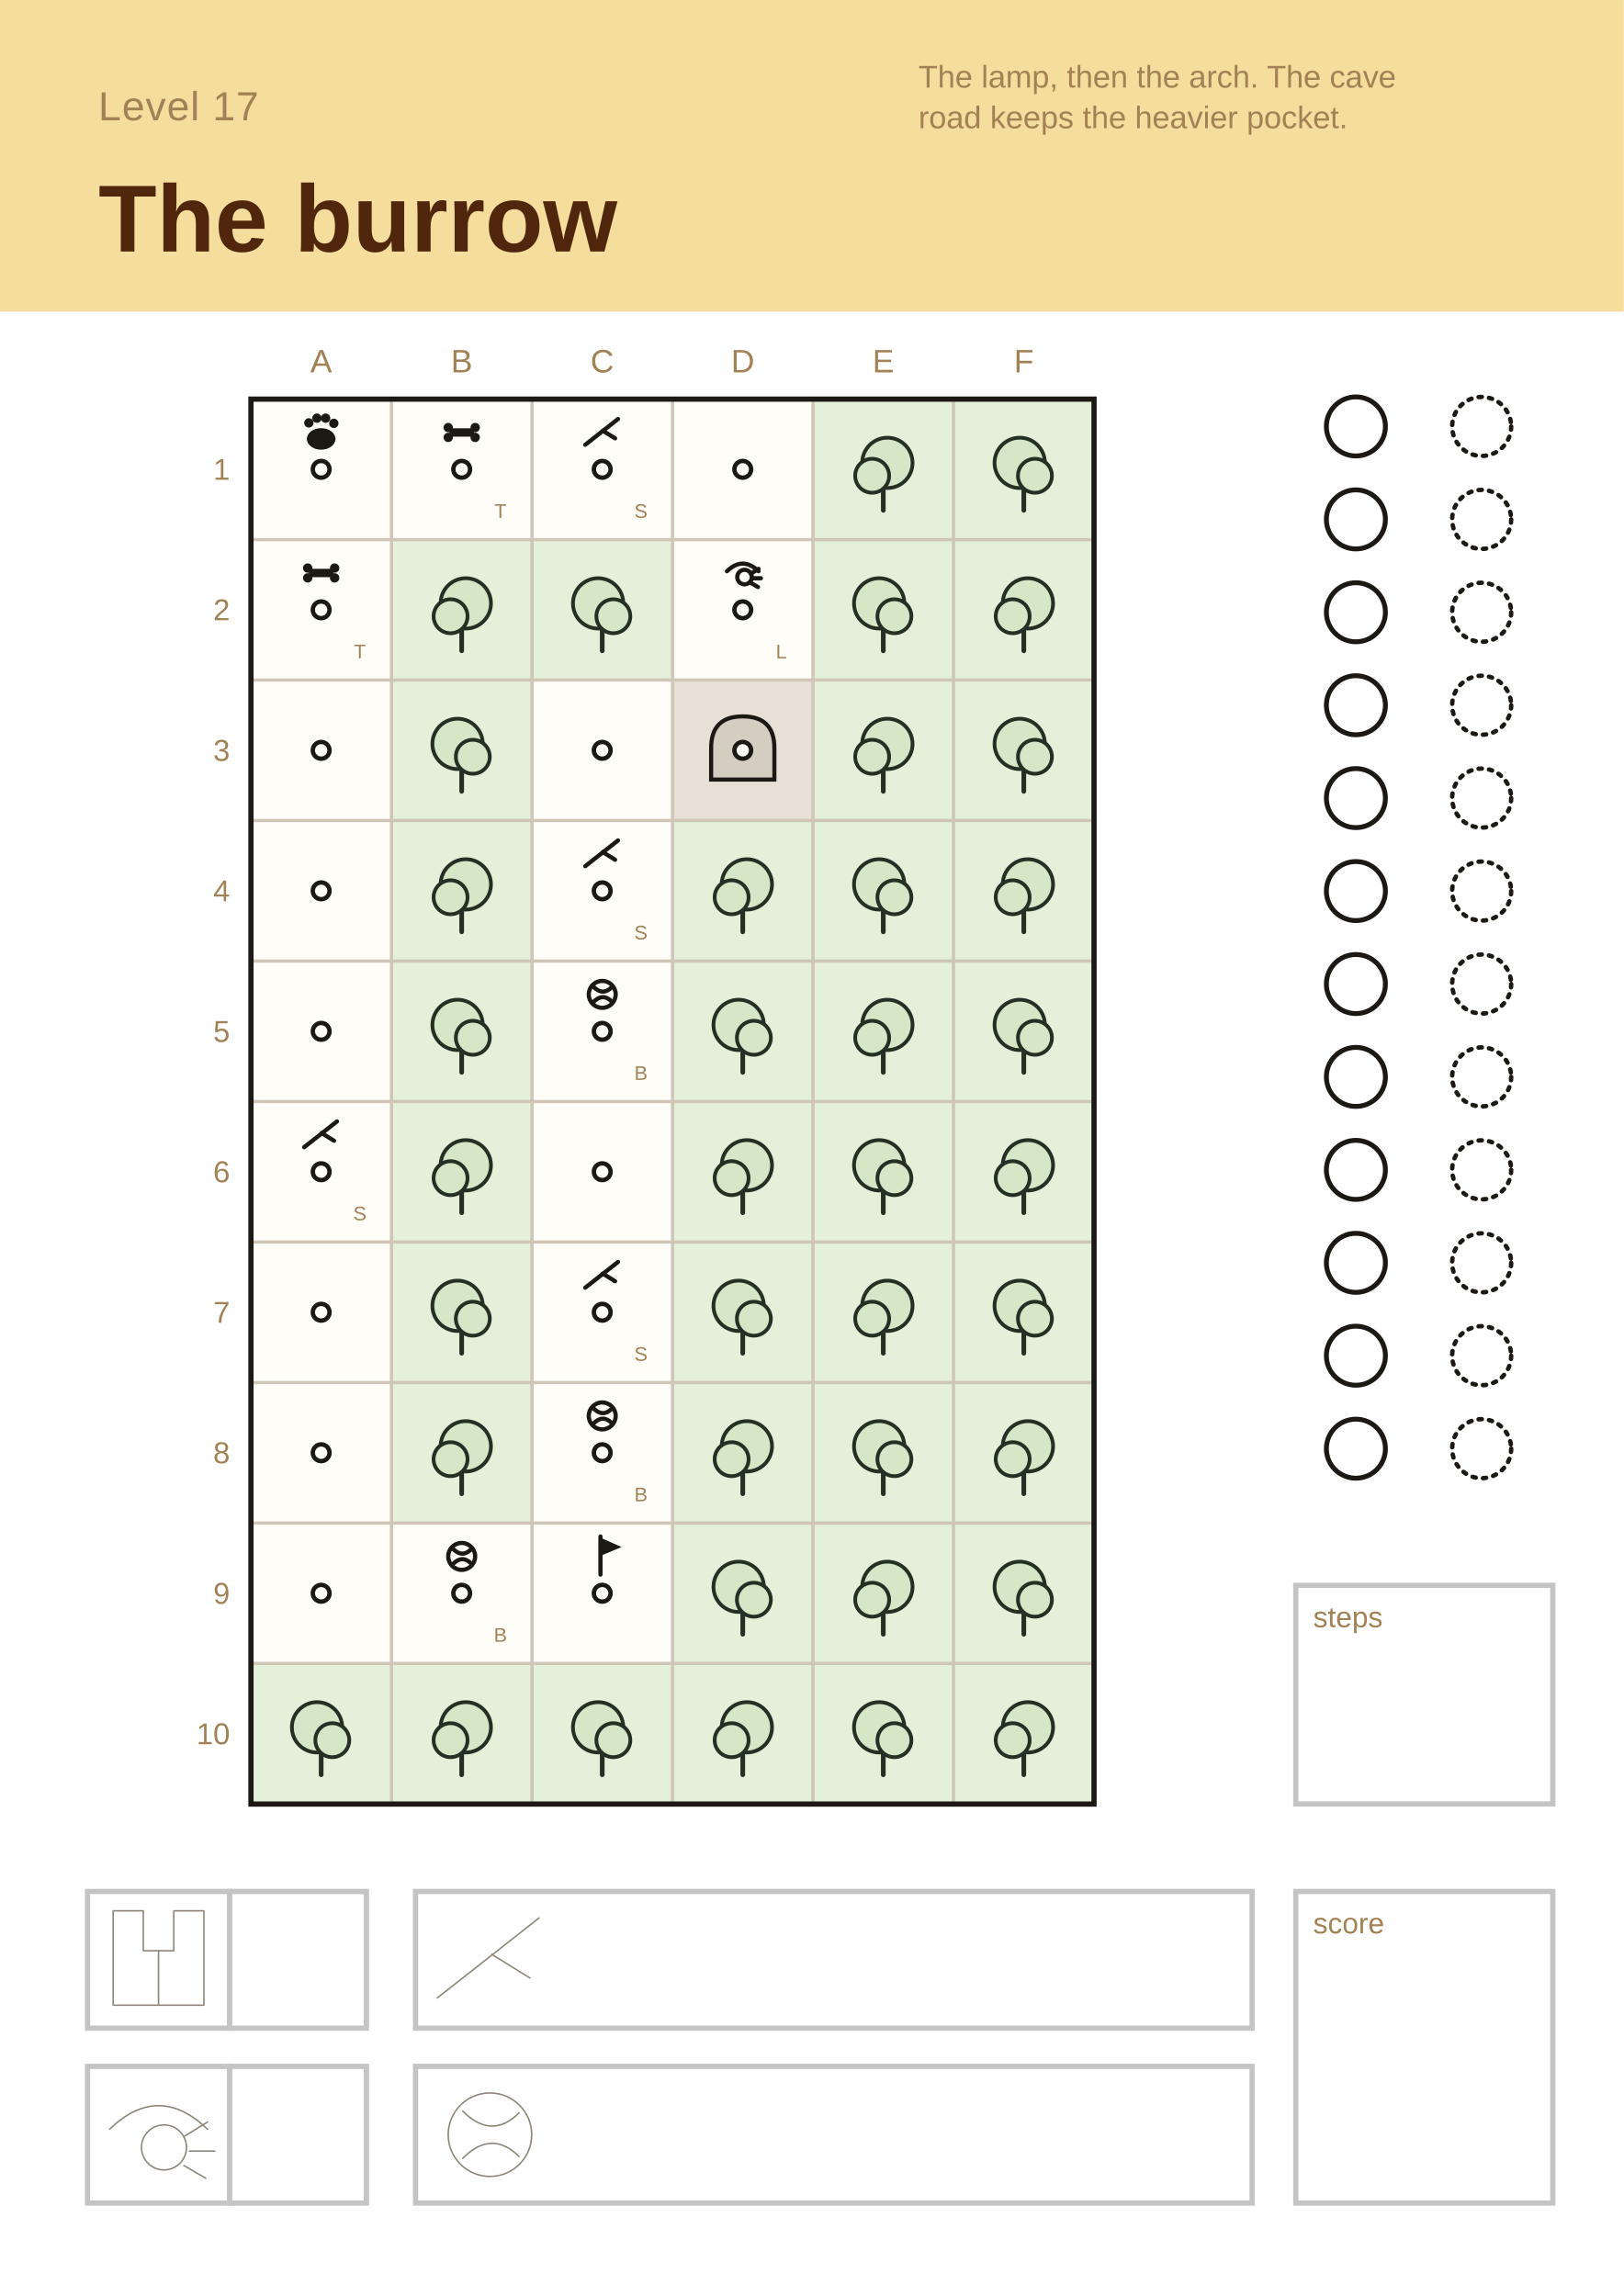
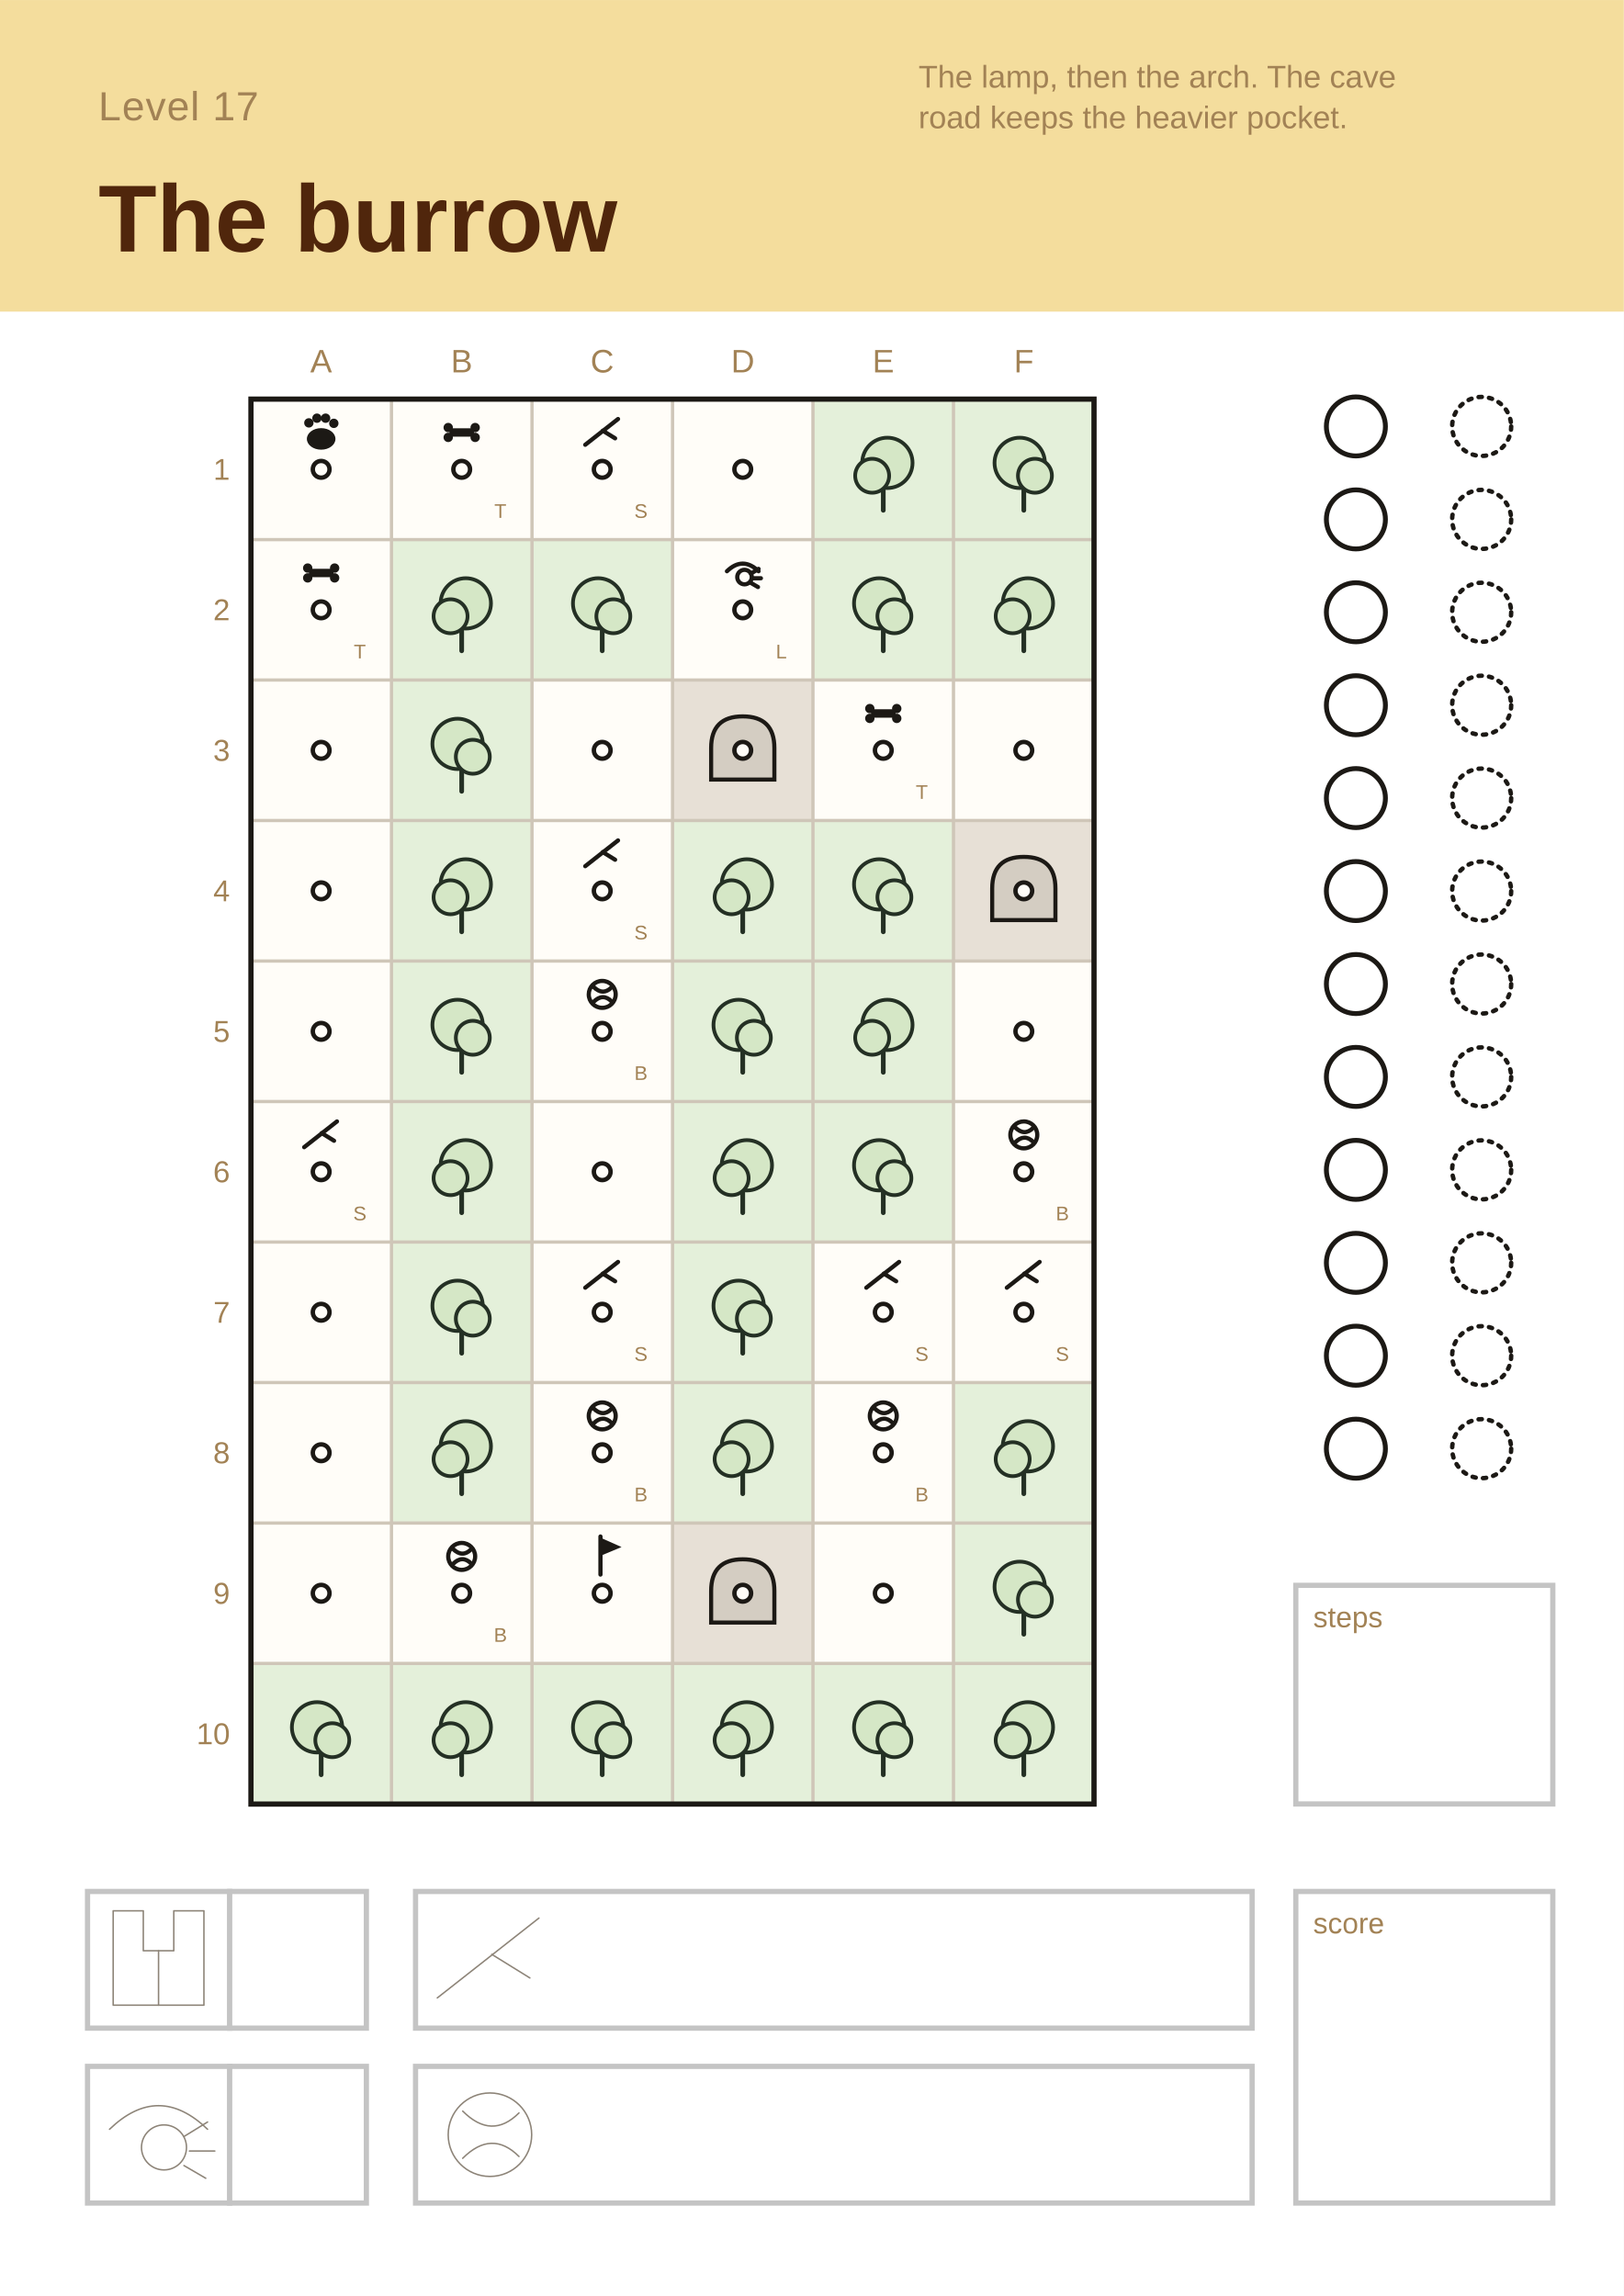
<svg xmlns="http://www.w3.org/2000/svg" width="5.5in" height="7.778in" viewBox="0 0 139.700 197.556">
  <style>
  text { font-family: "Segoe UI", "Helvetica Neue", Arial, sans-serif; }
  .ink { fill: #1c1915; }
  .title { fill: #50260c; }
  .label { fill: #a28255; }
  .paper { fill: #ffffff; }
  .header { fill: #f4dd9d; }
  .open { fill: #fffdf8; }
  .tree { fill: #e4f0da; }
  .canopy { fill: #d5e7c6; stroke: #243024; stroke-width: 0.32; }
  .trunk { stroke: #243024; stroke-width: 0.4; stroke-linecap: round; }
  .water { fill: #d5eaf2; }
  .wave { fill: none; stroke: #1d4c5c; stroke-width: 0.28; stroke-linecap: round; }
  .cave { fill: #e7e0d6; }
  .arch { fill: #d4cdc2; stroke: #1c1915; stroke-width: 0.35; }
  .cliff { stroke: #3a2c1e; stroke-linecap: round; }
  .gridline { fill: none; stroke: #cfc6b8; stroke-width: 0.28; }
  .frame { fill: none; stroke: #1c1915; stroke-width: 0.45; }
  .dot { fill: #fffdf8; stroke: #1c1915; stroke-width: 0.38; }
  .item { fill: none; stroke: #1c1915; stroke-width: 0.36; stroke-linecap: round; stroke-linejoin: round; }
  .item-fill { fill: #1c1915; stroke: none; }
  .answer-line { fill: none; stroke: #9c2f2f; stroke-width: 1.15; stroke-linecap: round; stroke-linejoin: round; }
  .answer-ink { fill: #9c2f2f; }
  .box { fill: #ffffff; stroke: #c4c4c4; stroke-width: 0.45; }
  .tally-tool .item { stroke: #8d8478; stroke-width: 0.48; vector-effect: non-scaling-stroke; }
  .circle { fill: #ffffff; stroke: #1c1915; stroke-width: 0.42; }
  .circle-dash { fill: #ffffff; stroke: #1c1915; stroke-width: 0.38; stroke-dasharray: 0.28 0.62; stroke-linecap: round; }
</style>
  <rect class="paper" x="0" y="0" width="139.700" height="197.556" />
  <g id="header">
    <rect class="header" x="0" y="0" width="139.700" height="26.811" />
    <text class="label" x="8.47" y="10.35" font-size="3.5" letter-spacing="0.08">Level 17</text>
    <text class="label" x="79.02" y="7.53" font-size="2.7">The lamp, then the arch. The cave</text>
    <text class="label" x="79.02" y="11.03" font-size="2.7">road keeps the heavier pocket.</text>
    <text class="title" x="8.47" y="21.64" font-size="8.2" font-weight="700">The burrow</text>
  </g>
  <g id="grid">
    <rect class="open" x="21.59" y="34.34" width="12.09" height="12.09" />
    <rect class="open" x="33.68" y="34.34" width="12.09" height="12.09" />
    <rect class="open" x="45.77" y="34.34" width="12.09" height="12.09" />
    <rect class="open" x="57.86" y="34.34" width="12.09" height="12.09" />
    <rect class="tree" x="69.94" y="34.34" width="12.09" height="12.09" />
    <rect class="tree" x="82.03" y="34.34" width="12.09" height="12.09" />
    <rect class="open" x="21.59" y="46.43" width="12.09" height="12.09" />
    <rect class="tree" x="33.68" y="46.43" width="12.09" height="12.09" />
    <rect class="tree" x="45.77" y="46.43" width="12.09" height="12.09" />
    <rect class="open" x="57.86" y="46.43" width="12.09" height="12.09" />
    <rect class="tree" x="69.94" y="46.43" width="12.09" height="12.09" />
    <rect class="tree" x="82.03" y="46.43" width="12.09" height="12.09" />
    <rect class="open" x="21.59" y="58.51" width="12.09" height="12.09" />
    <rect class="tree" x="33.68" y="58.51" width="12.09" height="12.09" />
    <rect class="open" x="45.77" y="58.51" width="12.09" height="12.09" />
    <rect class="cave" x="57.86" y="58.51" width="12.09" height="12.09" />
-     <rect class="tree" x="69.94" y="58.51" width="12.09" height="12.09" />
-     <rect class="tree" x="82.03" y="58.51" width="12.09" height="12.09" />
+     <rect class="open" x="69.94" y="58.51" width="12.09" height="12.09" />
+     <rect class="open" x="82.03" y="58.51" width="12.09" height="12.09" />
    <rect class="open" x="21.59" y="70.60" width="12.09" height="12.09" />
    <rect class="tree" x="33.68" y="70.60" width="12.09" height="12.09" />
    <rect class="open" x="45.77" y="70.60" width="12.09" height="12.09" />
    <rect class="tree" x="57.86" y="70.60" width="12.09" height="12.09" />
    <rect class="tree" x="69.94" y="70.60" width="12.09" height="12.09" />
-     <rect class="tree" x="82.03" y="70.60" width="12.09" height="12.09" />
+     <rect class="cave" x="82.03" y="70.60" width="12.09" height="12.09" />
    <rect class="open" x="21.59" y="82.69" width="12.09" height="12.09" />
    <rect class="tree" x="33.68" y="82.69" width="12.09" height="12.09" />
    <rect class="open" x="45.77" y="82.69" width="12.09" height="12.09" />
    <rect class="tree" x="57.86" y="82.69" width="12.09" height="12.09" />
    <rect class="tree" x="69.94" y="82.69" width="12.09" height="12.09" />
-     <rect class="tree" x="82.03" y="82.69" width="12.09" height="12.09" />
+     <rect class="open" x="82.03" y="82.69" width="12.09" height="12.09" />
    <rect class="open" x="21.59" y="94.78" width="12.09" height="12.09" />
    <rect class="tree" x="33.68" y="94.78" width="12.09" height="12.09" />
    <rect class="open" x="45.77" y="94.78" width="12.09" height="12.09" />
    <rect class="tree" x="57.86" y="94.78" width="12.09" height="12.09" />
    <rect class="tree" x="69.94" y="94.78" width="12.09" height="12.09" />
-     <rect class="tree" x="82.03" y="94.78" width="12.09" height="12.09" />
+     <rect class="open" x="82.03" y="94.78" width="12.09" height="12.09" />
    <rect class="open" x="21.59" y="106.87" width="12.09" height="12.09" />
    <rect class="tree" x="33.68" y="106.87" width="12.09" height="12.09" />
    <rect class="open" x="45.77" y="106.87" width="12.09" height="12.09" />
    <rect class="tree" x="57.86" y="106.87" width="12.09" height="12.09" />
-     <rect class="tree" x="69.94" y="106.87" width="12.09" height="12.09" />
-     <rect class="tree" x="82.03" y="106.87" width="12.09" height="12.09" />
+     <rect class="open" x="69.94" y="106.87" width="12.09" height="12.09" />
+     <rect class="open" x="82.03" y="106.87" width="12.09" height="12.09" />
    <rect class="open" x="21.59" y="118.96" width="12.09" height="12.09" />
    <rect class="tree" x="33.68" y="118.96" width="12.09" height="12.09" />
    <rect class="open" x="45.77" y="118.96" width="12.09" height="12.09" />
    <rect class="tree" x="57.86" y="118.96" width="12.09" height="12.09" />
-     <rect class="tree" x="69.94" y="118.96" width="12.09" height="12.09" />
+     <rect class="open" x="69.94" y="118.96" width="12.09" height="12.09" />
    <rect class="tree" x="82.03" y="118.96" width="12.09" height="12.09" />
    <rect class="open" x="21.59" y="131.05" width="12.09" height="12.09" />
    <rect class="open" x="33.68" y="131.05" width="12.09" height="12.09" />
    <rect class="open" x="45.77" y="131.05" width="12.09" height="12.09" />
-     <rect class="tree" x="57.86" y="131.05" width="12.09" height="12.09" />
-     <rect class="tree" x="69.94" y="131.05" width="12.09" height="12.09" />
+     <rect class="cave" x="57.86" y="131.05" width="12.09" height="12.09" />
+     <rect class="open" x="69.94" y="131.05" width="12.09" height="12.09" />
    <rect class="tree" x="82.03" y="131.05" width="12.09" height="12.09" />
    <rect class="tree" x="21.59" y="143.13" width="12.09" height="12.09" />
    <rect class="tree" x="33.68" y="143.13" width="12.09" height="12.09" />
    <rect class="tree" x="45.77" y="143.13" width="12.09" height="12.09" />
    <rect class="tree" x="57.86" y="143.13" width="12.09" height="12.09" />
    <rect class="tree" x="69.94" y="143.13" width="12.09" height="12.09" />
    <rect class="tree" x="82.03" y="143.13" width="12.09" height="12.09" />
    <line class="gridline" x1="21.59" y1="34.34" x2="94.12" y2="34.34" />
    <line class="gridline" x1="21.59" y1="46.43" x2="94.12" y2="46.43" />
    <line class="gridline" x1="21.59" y1="58.51" x2="94.12" y2="58.51" />
    <line class="gridline" x1="21.59" y1="70.60" x2="94.12" y2="70.60" />
    <line class="gridline" x1="21.59" y1="82.69" x2="94.12" y2="82.69" />
    <line class="gridline" x1="21.59" y1="94.78" x2="94.12" y2="94.78" />
    <line class="gridline" x1="21.59" y1="106.87" x2="94.12" y2="106.87" />
    <line class="gridline" x1="21.59" y1="118.96" x2="94.12" y2="118.96" />
    <line class="gridline" x1="21.59" y1="131.05" x2="94.12" y2="131.05" />
    <line class="gridline" x1="21.59" y1="143.13" x2="94.12" y2="143.13" />
    <line class="gridline" x1="21.59" y1="155.22" x2="94.12" y2="155.22" />
    <line class="gridline" x1="21.59" y1="34.34" x2="21.59" y2="155.22" />
    <line class="gridline" x1="33.68" y1="34.34" x2="33.68" y2="155.22" />
    <line class="gridline" x1="45.77" y1="34.34" x2="45.77" y2="155.22" />
    <line class="gridline" x1="57.86" y1="34.34" x2="57.86" y2="155.22" />
    <line class="gridline" x1="69.94" y1="34.34" x2="69.94" y2="155.22" />
    <line class="gridline" x1="82.03" y1="34.34" x2="82.03" y2="155.22" />
    <line class="gridline" x1="94.12" y1="34.34" x2="94.12" y2="155.22" />
    <rect class="frame" x="21.59" y="34.34" width="72.53" height="120.89" />
    <text class="label" x="27.63" y="32.04" font-size="2.8" text-anchor="middle">A</text>
    <text class="label" x="39.72" y="32.04" font-size="2.8" text-anchor="middle">B</text>
    <text class="label" x="51.81" y="32.04" font-size="2.8" text-anchor="middle">C</text>
    <text class="label" x="63.90" y="32.04" font-size="2.8" text-anchor="middle">D</text>
    <text class="label" x="75.99" y="32.04" font-size="2.8" text-anchor="middle">E</text>
    <text class="label" x="88.08" y="32.04" font-size="2.8" text-anchor="middle">F</text>
    <text class="label" x="19.79" y="41.28" font-size="2.6" text-anchor="end">1</text>
    <text class="label" x="19.79" y="53.37" font-size="2.6" text-anchor="end">2</text>
    <text class="label" x="19.79" y="65.46" font-size="2.6" text-anchor="end">3</text>
    <text class="label" x="19.79" y="77.55" font-size="2.6" text-anchor="end">4</text>
    <text class="label" x="19.79" y="89.64" font-size="2.6" text-anchor="end">5</text>
    <text class="label" x="19.79" y="101.72" font-size="2.6" text-anchor="end">6</text>
    <text class="label" x="19.79" y="113.81" font-size="2.6" text-anchor="end">7</text>
    <text class="label" x="19.79" y="125.90" font-size="2.6" text-anchor="end">8</text>
    <text class="label" x="19.79" y="137.99" font-size="2.6" text-anchor="end">9</text>
    <text class="label" x="19.79" y="150.08" font-size="2.6" text-anchor="end">10</text>
  </g>
  <g id="terrain">
    <g id="tree-E1" transform="translate(75.99,40.38)">
      <g transform="scale(1.0074)">
        <line class="trunk" x1="0" y1="0.9" x2="0" y2="3.5" />
        <circle class="canopy" cx="0.35" cy="-0.55" r="2.15" />
        <circle class="canopy" cx="-0.95" cy="0.55" r="1.45" />
      </g>
    </g>
    <g id="tree-F1" transform="translate(88.08,40.38)">
      <g transform="scale(1.0074)">
        <line class="trunk" x1="0" y1="0.9" x2="0" y2="3.5" />
        <circle class="canopy" cx="-0.35" cy="-0.55" r="2.15" />
        <circle class="canopy" cx="0.95" cy="0.55" r="1.45" />
      </g>
    </g>
    <g id="tree-B2" transform="translate(39.72,52.47)">
      <g transform="scale(1.0074)">
        <line class="trunk" x1="0" y1="0.9" x2="0" y2="3.5" />
        <circle class="canopy" cx="0.35" cy="-0.55" r="2.15" />
        <circle class="canopy" cx="-0.95" cy="0.55" r="1.45" />
      </g>
    </g>
    <g id="tree-C2" transform="translate(51.81,52.47)">
      <g transform="scale(1.0074)">
        <line class="trunk" x1="0" y1="0.9" x2="0" y2="3.5" />
        <circle class="canopy" cx="-0.35" cy="-0.55" r="2.15" />
        <circle class="canopy" cx="0.95" cy="0.55" r="1.45" />
      </g>
    </g>
    <g id="tree-E2" transform="translate(75.99,52.47)">
      <g transform="scale(1.0074)">
        <line class="trunk" x1="0" y1="0.9" x2="0" y2="3.5" />
        <circle class="canopy" cx="-0.35" cy="-0.55" r="2.15" />
        <circle class="canopy" cx="0.95" cy="0.55" r="1.45" />
      </g>
    </g>
    <g id="tree-F2" transform="translate(88.08,52.47)">
      <g transform="scale(1.0074)">
        <line class="trunk" x1="0" y1="0.9" x2="0" y2="3.5" />
        <circle class="canopy" cx="0.35" cy="-0.55" r="2.15" />
        <circle class="canopy" cx="-0.95" cy="0.55" r="1.45" />
      </g>
    </g>
    <g id="tree-B3" transform="translate(39.72,64.56)">
      <g transform="scale(1.0074)">
        <line class="trunk" x1="0" y1="0.9" x2="0" y2="3.5" />
        <circle class="canopy" cx="-0.35" cy="-0.55" r="2.15" />
        <circle class="canopy" cx="0.95" cy="0.55" r="1.45" />
      </g>
    </g>
    <g id="cave-D3" transform="translate(63.90,64.56)">
      <g transform="scale(1.0074)">
        <path class="arch" d="M-2.7,2.5 L-2.7,-0.2 Q-2.7,-2.9 0,-2.9 Q2.7,-2.9 2.7,-0.2 L2.7,2.5 Z" />
      </g>
    </g>
-     <g id="tree-E3" transform="translate(75.99,64.56)">
-       <g transform="scale(1.0074)">
-         <line class="trunk" x1="0" y1="0.9" x2="0" y2="3.5" />
-         <circle class="canopy" cx="0.35" cy="-0.55" r="2.15" />
-         <circle class="canopy" cx="-0.95" cy="0.55" r="1.45" />
-       </g>
-     </g>
-     <g id="tree-F3" transform="translate(88.08,64.56)">
-       <g transform="scale(1.0074)">
-         <line class="trunk" x1="0" y1="0.9" x2="0" y2="3.5" />
-         <circle class="canopy" cx="-0.35" cy="-0.55" r="2.15" />
-         <circle class="canopy" cx="0.95" cy="0.55" r="1.45" />
-       </g>
-     </g>
    <g id="tree-B4" transform="translate(39.72,76.65)">
      <g transform="scale(1.0074)">
        <line class="trunk" x1="0" y1="0.9" x2="0" y2="3.5" />
        <circle class="canopy" cx="0.35" cy="-0.55" r="2.15" />
        <circle class="canopy" cx="-0.95" cy="0.55" r="1.45" />
      </g>
    </g>
    <g id="tree-D4" transform="translate(63.90,76.65)">
      <g transform="scale(1.0074)">
        <line class="trunk" x1="0" y1="0.9" x2="0" y2="3.5" />
        <circle class="canopy" cx="0.35" cy="-0.55" r="2.15" />
        <circle class="canopy" cx="-0.95" cy="0.55" r="1.45" />
      </g>
    </g>
    <g id="tree-E4" transform="translate(75.99,76.65)">
      <g transform="scale(1.0074)">
        <line class="trunk" x1="0" y1="0.9" x2="0" y2="3.5" />
        <circle class="canopy" cx="-0.35" cy="-0.55" r="2.15" />
        <circle class="canopy" cx="0.95" cy="0.55" r="1.45" />
      </g>
    </g>
-     <g id="tree-F4" transform="translate(88.08,76.65)">
-       <g transform="scale(1.0074)">
-         <line class="trunk" x1="0" y1="0.9" x2="0" y2="3.5" />
-         <circle class="canopy" cx="0.35" cy="-0.55" r="2.15" />
-         <circle class="canopy" cx="-0.95" cy="0.55" r="1.45" />
+     <g id="cave-F4" transform="translate(88.08,76.65)">
+       <g transform="scale(1.0074)">
+         <path class="arch" d="M-2.7,2.5 L-2.7,-0.2 Q-2.7,-2.9 0,-2.9 Q2.7,-2.9 2.7,-0.2 L2.7,2.5 Z" />
      </g>
    </g>
    <g id="tree-B5" transform="translate(39.72,88.74)">
      <g transform="scale(1.0074)">
        <line class="trunk" x1="0" y1="0.9" x2="0" y2="3.5" />
        <circle class="canopy" cx="-0.35" cy="-0.55" r="2.15" />
        <circle class="canopy" cx="0.95" cy="0.55" r="1.45" />
      </g>
    </g>
    <g id="tree-D5" transform="translate(63.90,88.74)">
      <g transform="scale(1.0074)">
        <line class="trunk" x1="0" y1="0.9" x2="0" y2="3.5" />
        <circle class="canopy" cx="-0.35" cy="-0.55" r="2.15" />
        <circle class="canopy" cx="0.95" cy="0.55" r="1.45" />
      </g>
    </g>
    <g id="tree-E5" transform="translate(75.99,88.74)">
      <g transform="scale(1.0074)">
        <line class="trunk" x1="0" y1="0.9" x2="0" y2="3.5" />
        <circle class="canopy" cx="0.35" cy="-0.55" r="2.15" />
        <circle class="canopy" cx="-0.95" cy="0.55" r="1.45" />
      </g>
    </g>
-     <g id="tree-F5" transform="translate(88.08,88.74)">
-       <g transform="scale(1.0074)">
-         <line class="trunk" x1="0" y1="0.9" x2="0" y2="3.5" />
-         <circle class="canopy" cx="-0.35" cy="-0.55" r="2.15" />
-         <circle class="canopy" cx="0.95" cy="0.55" r="1.45" />
-       </g>
-     </g>
    <g id="tree-B6" transform="translate(39.72,100.82)">
      <g transform="scale(1.0074)">
        <line class="trunk" x1="0" y1="0.9" x2="0" y2="3.5" />
        <circle class="canopy" cx="0.35" cy="-0.55" r="2.15" />
        <circle class="canopy" cx="-0.95" cy="0.55" r="1.45" />
      </g>
    </g>
    <g id="tree-D6" transform="translate(63.90,100.82)">
      <g transform="scale(1.0074)">
        <line class="trunk" x1="0" y1="0.9" x2="0" y2="3.5" />
        <circle class="canopy" cx="0.35" cy="-0.55" r="2.15" />
        <circle class="canopy" cx="-0.95" cy="0.55" r="1.45" />
      </g>
    </g>
    <g id="tree-E6" transform="translate(75.99,100.82)">
      <g transform="scale(1.0074)">
        <line class="trunk" x1="0" y1="0.9" x2="0" y2="3.5" />
        <circle class="canopy" cx="-0.35" cy="-0.55" r="2.15" />
        <circle class="canopy" cx="0.95" cy="0.55" r="1.45" />
      </g>
    </g>
-     <g id="tree-F6" transform="translate(88.08,100.82)">
-       <g transform="scale(1.0074)">
-         <line class="trunk" x1="0" y1="0.9" x2="0" y2="3.5" />
-         <circle class="canopy" cx="0.35" cy="-0.55" r="2.15" />
-         <circle class="canopy" cx="-0.95" cy="0.55" r="1.45" />
-       </g>
-     </g>
    <g id="tree-B7" transform="translate(39.72,112.91)">
      <g transform="scale(1.0074)">
        <line class="trunk" x1="0" y1="0.9" x2="0" y2="3.5" />
        <circle class="canopy" cx="-0.35" cy="-0.55" r="2.15" />
        <circle class="canopy" cx="0.95" cy="0.55" r="1.45" />
      </g>
    </g>
    <g id="tree-D7" transform="translate(63.90,112.91)">
      <g transform="scale(1.0074)">
        <line class="trunk" x1="0" y1="0.9" x2="0" y2="3.5" />
        <circle class="canopy" cx="-0.35" cy="-0.55" r="2.15" />
        <circle class="canopy" cx="0.95" cy="0.55" r="1.45" />
      </g>
    </g>
-     <g id="tree-E7" transform="translate(75.99,112.91)">
-       <g transform="scale(1.0074)">
-         <line class="trunk" x1="0" y1="0.9" x2="0" y2="3.5" />
-         <circle class="canopy" cx="0.35" cy="-0.55" r="2.15" />
-         <circle class="canopy" cx="-0.95" cy="0.55" r="1.45" />
-       </g>
-     </g>
-     <g id="tree-F7" transform="translate(88.08,112.91)">
-       <g transform="scale(1.0074)">
-         <line class="trunk" x1="0" y1="0.9" x2="0" y2="3.5" />
-         <circle class="canopy" cx="-0.35" cy="-0.55" r="2.15" />
-         <circle class="canopy" cx="0.95" cy="0.55" r="1.45" />
-       </g>
-     </g>
    <g id="tree-B8" transform="translate(39.72,125.00)">
      <g transform="scale(1.0074)">
        <line class="trunk" x1="0" y1="0.9" x2="0" y2="3.5" />
        <circle class="canopy" cx="0.35" cy="-0.55" r="2.15" />
        <circle class="canopy" cx="-0.95" cy="0.55" r="1.45" />
      </g>
    </g>
    <g id="tree-D8" transform="translate(63.90,125.00)">
      <g transform="scale(1.0074)">
        <line class="trunk" x1="0" y1="0.9" x2="0" y2="3.5" />
        <circle class="canopy" cx="0.35" cy="-0.55" r="2.15" />
        <circle class="canopy" cx="-0.95" cy="0.55" r="1.45" />
      </g>
    </g>
-     <g id="tree-E8" transform="translate(75.99,125.00)">
-       <g transform="scale(1.0074)">
-         <line class="trunk" x1="0" y1="0.9" x2="0" y2="3.5" />
-         <circle class="canopy" cx="-0.35" cy="-0.55" r="2.15" />
-         <circle class="canopy" cx="0.95" cy="0.55" r="1.45" />
-       </g>
-     </g>
    <g id="tree-F8" transform="translate(88.08,125.00)">
      <g transform="scale(1.0074)">
        <line class="trunk" x1="0" y1="0.9" x2="0" y2="3.5" />
        <circle class="canopy" cx="0.35" cy="-0.55" r="2.15" />
        <circle class="canopy" cx="-0.95" cy="0.55" r="1.45" />
      </g>
    </g>
-     <g id="tree-D9" transform="translate(63.90,137.09)">
-       <g transform="scale(1.0074)">
-         <line class="trunk" x1="0" y1="0.9" x2="0" y2="3.5" />
-         <circle class="canopy" cx="-0.35" cy="-0.55" r="2.15" />
-         <circle class="canopy" cx="0.95" cy="0.55" r="1.45" />
-       </g>
-     </g>
-     <g id="tree-E9" transform="translate(75.99,137.09)">
-       <g transform="scale(1.0074)">
-         <line class="trunk" x1="0" y1="0.9" x2="0" y2="3.5" />
-         <circle class="canopy" cx="0.35" cy="-0.55" r="2.15" />
-         <circle class="canopy" cx="-0.95" cy="0.55" r="1.45" />
+     <g id="cave-D9" transform="translate(63.90,137.09)">
+       <g transform="scale(1.0074)">
+         <path class="arch" d="M-2.7,2.5 L-2.7,-0.2 Q-2.7,-2.9 0,-2.9 Q2.7,-2.9 2.7,-0.2 L2.7,2.5 Z" />
      </g>
    </g>
    <g id="tree-F9" transform="translate(88.08,137.09)">
      <g transform="scale(1.0074)">
        <line class="trunk" x1="0" y1="0.9" x2="0" y2="3.5" />
        <circle class="canopy" cx="-0.35" cy="-0.55" r="2.15" />
        <circle class="canopy" cx="0.95" cy="0.55" r="1.45" />
      </g>
    </g>
    <g id="tree-A10" transform="translate(27.63,149.18)">
      <g transform="scale(1.0074)">
        <line class="trunk" x1="0" y1="0.9" x2="0" y2="3.5" />
        <circle class="canopy" cx="-0.35" cy="-0.55" r="2.15" />
        <circle class="canopy" cx="0.95" cy="0.55" r="1.45" />
      </g>
    </g>
    <g id="tree-B10" transform="translate(39.72,149.18)">
      <g transform="scale(1.0074)">
        <line class="trunk" x1="0" y1="0.9" x2="0" y2="3.5" />
        <circle class="canopy" cx="0.35" cy="-0.55" r="2.15" />
        <circle class="canopy" cx="-0.95" cy="0.55" r="1.45" />
      </g>
    </g>
    <g id="tree-C10" transform="translate(51.81,149.18)">
      <g transform="scale(1.0074)">
        <line class="trunk" x1="0" y1="0.9" x2="0" y2="3.5" />
        <circle class="canopy" cx="-0.35" cy="-0.55" r="2.15" />
        <circle class="canopy" cx="0.95" cy="0.55" r="1.45" />
      </g>
    </g>
    <g id="tree-D10" transform="translate(63.90,149.18)">
      <g transform="scale(1.0074)">
        <line class="trunk" x1="0" y1="0.9" x2="0" y2="3.5" />
        <circle class="canopy" cx="0.35" cy="-0.55" r="2.15" />
        <circle class="canopy" cx="-0.95" cy="0.55" r="1.45" />
      </g>
    </g>
    <g id="tree-E10" transform="translate(75.99,149.18)">
      <g transform="scale(1.0074)">
        <line class="trunk" x1="0" y1="0.9" x2="0" y2="3.5" />
        <circle class="canopy" cx="-0.35" cy="-0.55" r="2.15" />
        <circle class="canopy" cx="0.95" cy="0.55" r="1.45" />
      </g>
    </g>
    <g id="tree-F10" transform="translate(88.08,149.18)">
      <g transform="scale(1.0074)">
        <line class="trunk" x1="0" y1="0.9" x2="0" y2="3.5" />
        <circle class="canopy" cx="0.35" cy="-0.55" r="2.15" />
        <circle class="canopy" cx="-0.95" cy="0.55" r="1.45" />
      </g>
    </g>
  </g>
  <g id="dots">
    <circle class="dot" cx="27.63" cy="40.38" r="0.72" />
    <circle class="dot" cx="39.72" cy="40.38" r="0.72" />
    <circle class="dot" cx="51.81" cy="40.38" r="0.72" />
    <circle class="dot" cx="63.90" cy="40.38" r="0.72" />
    <circle class="dot" cx="27.63" cy="52.47" r="0.72" />
    <circle class="dot" cx="63.90" cy="52.47" r="0.72" />
    <circle class="dot" cx="27.63" cy="64.56" r="0.72" />
    <circle class="dot" cx="51.81" cy="64.56" r="0.72" />
    <circle class="dot" cx="63.90" cy="64.56" r="0.72" />
+     <circle class="dot" cx="75.99" cy="64.56" r="0.72" />
+     <circle class="dot" cx="88.08" cy="64.56" r="0.72" />
    <circle class="dot" cx="27.63" cy="76.65" r="0.72" />
    <circle class="dot" cx="51.81" cy="76.65" r="0.72" />
+     <circle class="dot" cx="88.08" cy="76.65" r="0.72" />
    <circle class="dot" cx="27.63" cy="88.74" r="0.72" />
    <circle class="dot" cx="51.81" cy="88.74" r="0.72" />
+     <circle class="dot" cx="88.08" cy="88.74" r="0.72" />
    <circle class="dot" cx="27.63" cy="100.82" r="0.72" />
    <circle class="dot" cx="51.81" cy="100.82" r="0.72" />
+     <circle class="dot" cx="88.08" cy="100.82" r="0.72" />
    <circle class="dot" cx="27.63" cy="112.91" r="0.72" />
    <circle class="dot" cx="51.81" cy="112.91" r="0.72" />
+     <circle class="dot" cx="75.99" cy="112.91" r="0.72" />
+     <circle class="dot" cx="88.08" cy="112.91" r="0.72" />
    <circle class="dot" cx="27.63" cy="125.00" r="0.72" />
    <circle class="dot" cx="51.81" cy="125.00" r="0.72" />
+     <circle class="dot" cx="75.99" cy="125.00" r="0.72" />
    <circle class="dot" cx="27.63" cy="137.09" r="0.72" />
    <circle class="dot" cx="39.72" cy="137.09" r="0.72" />
    <circle class="dot" cx="51.81" cy="137.09" r="0.72" />
+     <circle class="dot" cx="63.90" cy="137.09" r="0.72" />
+     <circle class="dot" cx="75.99" cy="137.09" r="0.72" />
  </g>
  <g id="items">
    <g id="treat-A2" transform="translate(27.63,49.30)">
      <g transform="scale(1.0074)">
        <rect class="item-fill" x="-1.05" y="-0.36" width="2.1" height="0.72" rx="0.3" />
        <circle class="item-fill" cx="-1.15" cy="-0.42" r="0.4" />
        <circle class="item-fill" cx="-1.15" cy="0.42" r="0.4" />
        <circle class="item-fill" cx="1.15" cy="-0.42" r="0.4" />
        <circle class="item-fill" cx="1.15" cy="0.42" r="0.4" />
      </g>
    </g>
    <text class="label" x="30.96" y="56.65" font-size="1.7" text-anchor="middle">T</text>
    <g id="treat-B1" transform="translate(39.72,37.21)">
      <g transform="scale(1.0074)">
        <rect class="item-fill" x="-1.05" y="-0.36" width="2.1" height="0.72" rx="0.3" />
        <circle class="item-fill" cx="-1.15" cy="-0.42" r="0.4" />
        <circle class="item-fill" cx="-1.15" cy="0.42" r="0.4" />
        <circle class="item-fill" cx="1.15" cy="-0.42" r="0.4" />
        <circle class="item-fill" cx="1.15" cy="0.42" r="0.4" />
      </g>
    </g>
    <text class="label" x="43.05" y="44.56" font-size="1.7" text-anchor="middle">T</text>
    <g id="lamp-D2" transform="translate(63.90,49.30)">
      <g transform="scale(1.0074)">
        <path class="item" d="M-1.35,-0.15 Q0,-1.45 1.35,-0.15" />
        <circle class="item" cx="0.15" cy="0.35" r="0.62" />
        <line class="item" x1="0.7" y1="0.05" x2="1.35" y2="-0.35" />
        <line class="item" x1="0.85" y1="0.45" x2="1.55" y2="0.45" />
        <line class="item" x1="0.7" y1="0.85" x2="1.3" y2="1.2" />
      </g>
    </g>
    <text class="label" x="67.22" y="56.65" font-size="1.7" text-anchor="middle">L</text>
    <g id="stick-A6" transform="translate(27.63,97.65)">
      <g transform="scale(1.0074)">
        <line class="item" x1="-1.45" y1="1.05" x2="1.35" y2="-1.15" />
        <line class="item" x1="0.05" y1="-0.15" x2="1.1" y2="0.5" />
      </g>
    </g>
    <text class="label" x="30.96" y="105.00" font-size="1.7" text-anchor="middle">S</text>
    <g id="stick-C1" transform="translate(51.81,37.21)">
      <g transform="scale(1.0074)">
        <line class="item" x1="-1.45" y1="1.05" x2="1.35" y2="-1.15" />
        <line class="item" x1="0.05" y1="-0.15" x2="1.1" y2="0.5" />
      </g>
    </g>
    <text class="label" x="55.14" y="44.56" font-size="1.7" text-anchor="middle">S</text>
    <g id="stick-C4" transform="translate(51.81,73.47)">
      <g transform="scale(1.0074)">
        <line class="item" x1="-1.45" y1="1.05" x2="1.35" y2="-1.15" />
        <line class="item" x1="0.05" y1="-0.15" x2="1.1" y2="0.5" />
      </g>
    </g>
    <text class="label" x="55.14" y="80.83" font-size="1.7" text-anchor="middle">S</text>
    <g id="stick-C7" transform="translate(51.81,109.74)">
      <g transform="scale(1.0074)">
        <line class="item" x1="-1.45" y1="1.05" x2="1.35" y2="-1.15" />
        <line class="item" x1="0.05" y1="-0.15" x2="1.1" y2="0.5" />
      </g>
    </g>
    <text class="label" x="55.14" y="117.09" font-size="1.7" text-anchor="middle">S</text>
    <g id="ball-B9" transform="translate(39.72,133.92)">
      <g transform="scale(1.0074)">
        <circle class="item" cx="0" cy="0" r="1.15" />
        <path class="item" d="M-0.75,-0.65 Q0.05,0.15 0.8,-0.6" />
        <path class="item" d="M-0.75,0.65 Q0.05,-0.15 0.8,0.6" />
      </g>
    </g>
    <text class="label" x="43.05" y="141.27" font-size="1.7" text-anchor="middle">B</text>
    <g id="ball-C5" transform="translate(51.81,85.56)">
      <g transform="scale(1.0074)">
        <circle class="item" cx="0" cy="0" r="1.15" />
        <path class="item" d="M-0.75,-0.65 Q0.05,0.15 0.8,-0.6" />
        <path class="item" d="M-0.75,0.65 Q0.05,-0.15 0.8,0.6" />
      </g>
    </g>
    <text class="label" x="55.14" y="92.92" font-size="1.7" text-anchor="middle">B</text>
    <g id="ball-C8" transform="translate(51.81,121.83)">
      <g transform="scale(1.0074)">
        <circle class="item" cx="0" cy="0" r="1.15" />
        <path class="item" d="M-0.75,-0.65 Q0.05,0.15 0.8,-0.6" />
        <path class="item" d="M-0.75,0.65 Q0.05,-0.15 0.8,0.6" />
      </g>
    </g>
    <text class="label" x="55.14" y="129.18" font-size="1.7" text-anchor="middle">B</text>
+     <g id="treat-E3" transform="translate(75.99,61.39)">
+       <g transform="scale(1.0074)">
+         <rect class="item-fill" x="-1.05" y="-0.36" width="2.1" height="0.72" rx="0.3" />
+         <circle class="item-fill" cx="-1.15" cy="-0.42" r="0.4" />
+         <circle class="item-fill" cx="-1.15" cy="0.42" r="0.4" />
+         <circle class="item-fill" cx="1.15" cy="-0.42" r="0.4" />
+         <circle class="item-fill" cx="1.15" cy="0.42" r="0.4" />
+       </g>
+     </g>
+     <text class="label" x="79.31" y="68.74" font-size="1.7" text-anchor="middle">T</text>
+     <g id="ball-F6" transform="translate(88.08,97.65)">
+       <g transform="scale(1.0074)">
+         <circle class="item" cx="0" cy="0" r="1.15" />
+         <path class="item" d="M-0.75,-0.65 Q0.05,0.15 0.8,-0.6" />
+         <path class="item" d="M-0.75,0.65 Q0.05,-0.15 0.8,0.6" />
+       </g>
+     </g>
+     <text class="label" x="91.40" y="105.00" font-size="1.7" text-anchor="middle">B</text>
+     <g id="ball-E8" transform="translate(75.99,121.83)">
+       <g transform="scale(1.0074)">
+         <circle class="item" cx="0" cy="0" r="1.15" />
+         <path class="item" d="M-0.75,-0.65 Q0.05,0.15 0.8,-0.6" />
+         <path class="item" d="M-0.75,0.65 Q0.05,-0.15 0.8,0.6" />
+       </g>
+     </g>
+     <text class="label" x="79.31" y="129.18" font-size="1.7" text-anchor="middle">B</text>
+     <g id="stick-E7" transform="translate(75.99,109.74)">
+       <g transform="scale(1.0074)">
+         <line class="item" x1="-1.45" y1="1.05" x2="1.35" y2="-1.15" />
+         <line class="item" x1="0.05" y1="-0.15" x2="1.1" y2="0.5" />
+       </g>
+     </g>
+     <text class="label" x="79.31" y="117.09" font-size="1.7" text-anchor="middle">S</text>
+     <g id="stick-F7" transform="translate(88.08,109.74)">
+       <g transform="scale(1.0074)">
+         <line class="item" x1="-1.45" y1="1.05" x2="1.35" y2="-1.15" />
+         <line class="item" x1="0.05" y1="-0.15" x2="1.1" y2="0.5" />
+       </g>
+     </g>
+     <text class="label" x="91.40" y="117.09" font-size="1.7" text-anchor="middle">S</text>
    <g id="abby" transform="translate(27.63,37.21)">
      <g transform="scale(1.0074)">
        <ellipse class="item-fill" cx="0" cy="0.55" rx="1.22" ry="0.92" />
        <circle class="item-fill" cx="-1.05" cy="-0.82" r="0.4" />
        <circle class="item-fill" cx="-0.36" cy="-1.22" r="0.4" />
        <circle class="item-fill" cx="0.38" cy="-1.22" r="0.4" />
        <circle class="item-fill" cx="1.08" cy="-0.78" r="0.4" />
      </g>
    </g>
    <g id="flag" transform="translate(51.81,133.92)">
      <g transform="scale(1.0074)">
        <line class="item" x1="-0.15" y1="-1.7" x2="-0.15" y2="1.55" />
        <path class="item-fill" d="M-0.15,-1.6 L1.65,-0.8 L-0.15,-0.05 Z" />
      </g>
    </g>
  </g>
  <g id="steps">
    <circle class="circle" cx="116.65" cy="36.69" r="2.54" />
    <circle class="circle-dash" cx="127.47" cy="36.69" r="2.54" />
    <circle class="circle" cx="116.65" cy="44.69" r="2.54" />
    <circle class="circle-dash" cx="127.47" cy="44.69" r="2.54" />
    <circle class="circle" cx="116.65" cy="52.68" r="2.54" />
    <circle class="circle-dash" cx="127.47" cy="52.68" r="2.54" />
    <circle class="circle" cx="116.65" cy="60.68" r="2.54" />
    <circle class="circle-dash" cx="127.47" cy="60.68" r="2.54" />
    <circle class="circle" cx="116.65" cy="68.67" r="2.54" />
    <circle class="circle-dash" cx="127.47" cy="68.67" r="2.54" />
    <circle class="circle" cx="116.65" cy="76.67" r="2.54" />
    <circle class="circle-dash" cx="127.47" cy="76.67" r="2.54" />
    <circle class="circle" cx="116.65" cy="84.67" r="2.54" />
    <circle class="circle-dash" cx="127.47" cy="84.67" r="2.54" />
    <circle class="circle" cx="116.65" cy="92.66" r="2.54" />
    <circle class="circle-dash" cx="127.47" cy="92.66" r="2.54" />
    <circle class="circle" cx="116.65" cy="100.66" r="2.54" />
    <circle class="circle-dash" cx="127.47" cy="100.66" r="2.54" />
    <circle class="circle" cx="116.65" cy="108.66" r="2.54" />
    <circle class="circle-dash" cx="127.47" cy="108.66" r="2.54" />
    <circle class="circle" cx="116.65" cy="116.65" r="2.54" />
    <circle class="circle-dash" cx="127.47" cy="116.65" r="2.54" />
    <circle class="circle" cx="116.65" cy="124.65" r="2.54" />
    <circle class="circle-dash" cx="127.47" cy="124.65" r="2.54" />
    <rect class="box" x="111.48" y="136.41" width="22.11" height="18.81" />
    <text class="label" x="112.98" y="140.01" font-size="2.5">steps</text>
  </g>
  <g id="tally">
    <rect class="box" x="7.53" y="162.75" width="12.23" height="11.76" />
    <rect class="box" x="19.76" y="162.75" width="11.76" height="11.76" />
    <rect class="box" x="35.75" y="162.75" width="71.97" height="11.76" />
    <g class="tally-tool" transform="translate(13.64,168.63) scale(3.123)">
      <path class="item" d="M-1.25,-1.35 L-1.25,1.25 L1.25,1.25 L1.25,-1.35 L0.42,-1.35 L0.42,-0.25 L-0.42,-0.25 L-0.42,-1.35 Z" />
      <line class="item" x1="0" y1="-0.25" x2="0" y2="1.25" />
    </g>
    <g class="tally-tool" transform="translate(42.15,168.63) scale(3.123)">
      <line class="item" x1="-1.45" y1="1.05" x2="1.35" y2="-1.15" />
      <line class="item" x1="0.05" y1="-0.15" x2="1.1" y2="0.5" />
    </g>
    <rect class="box" x="7.53" y="177.80" width="12.23" height="11.76" />
    <rect class="box" x="19.76" y="177.80" width="11.76" height="11.76" />
    <rect class="box" x="35.75" y="177.80" width="71.97" height="11.76" />
    <g class="tally-tool" transform="translate(13.64,183.68) scale(3.123)">
      <path class="item" d="M-1.35,-0.15 Q0,-1.45 1.35,-0.15" />
      <circle class="item" cx="0.15" cy="0.35" r="0.62" />
      <line class="item" x1="0.7" y1="0.05" x2="1.35" y2="-0.35" />
      <line class="item" x1="0.85" y1="0.45" x2="1.55" y2="0.45" />
      <line class="item" x1="0.7" y1="0.85" x2="1.3" y2="1.2" />
    </g>
    <g class="tally-tool" transform="translate(42.15,183.68) scale(3.123)">
      <circle class="item" cx="0" cy="0" r="1.15" />
      <path class="item" d="M-0.75,-0.65 Q0.05,0.15 0.8,-0.6" />
      <path class="item" d="M-0.75,0.65 Q0.05,-0.15 0.8,0.6" />
    </g>
    <rect class="box" x="111.48" y="162.75" width="22.11" height="26.81" />
    <text class="label" x="112.98" y="166.35" font-size="2.5">score</text>
  </g>
</svg>
